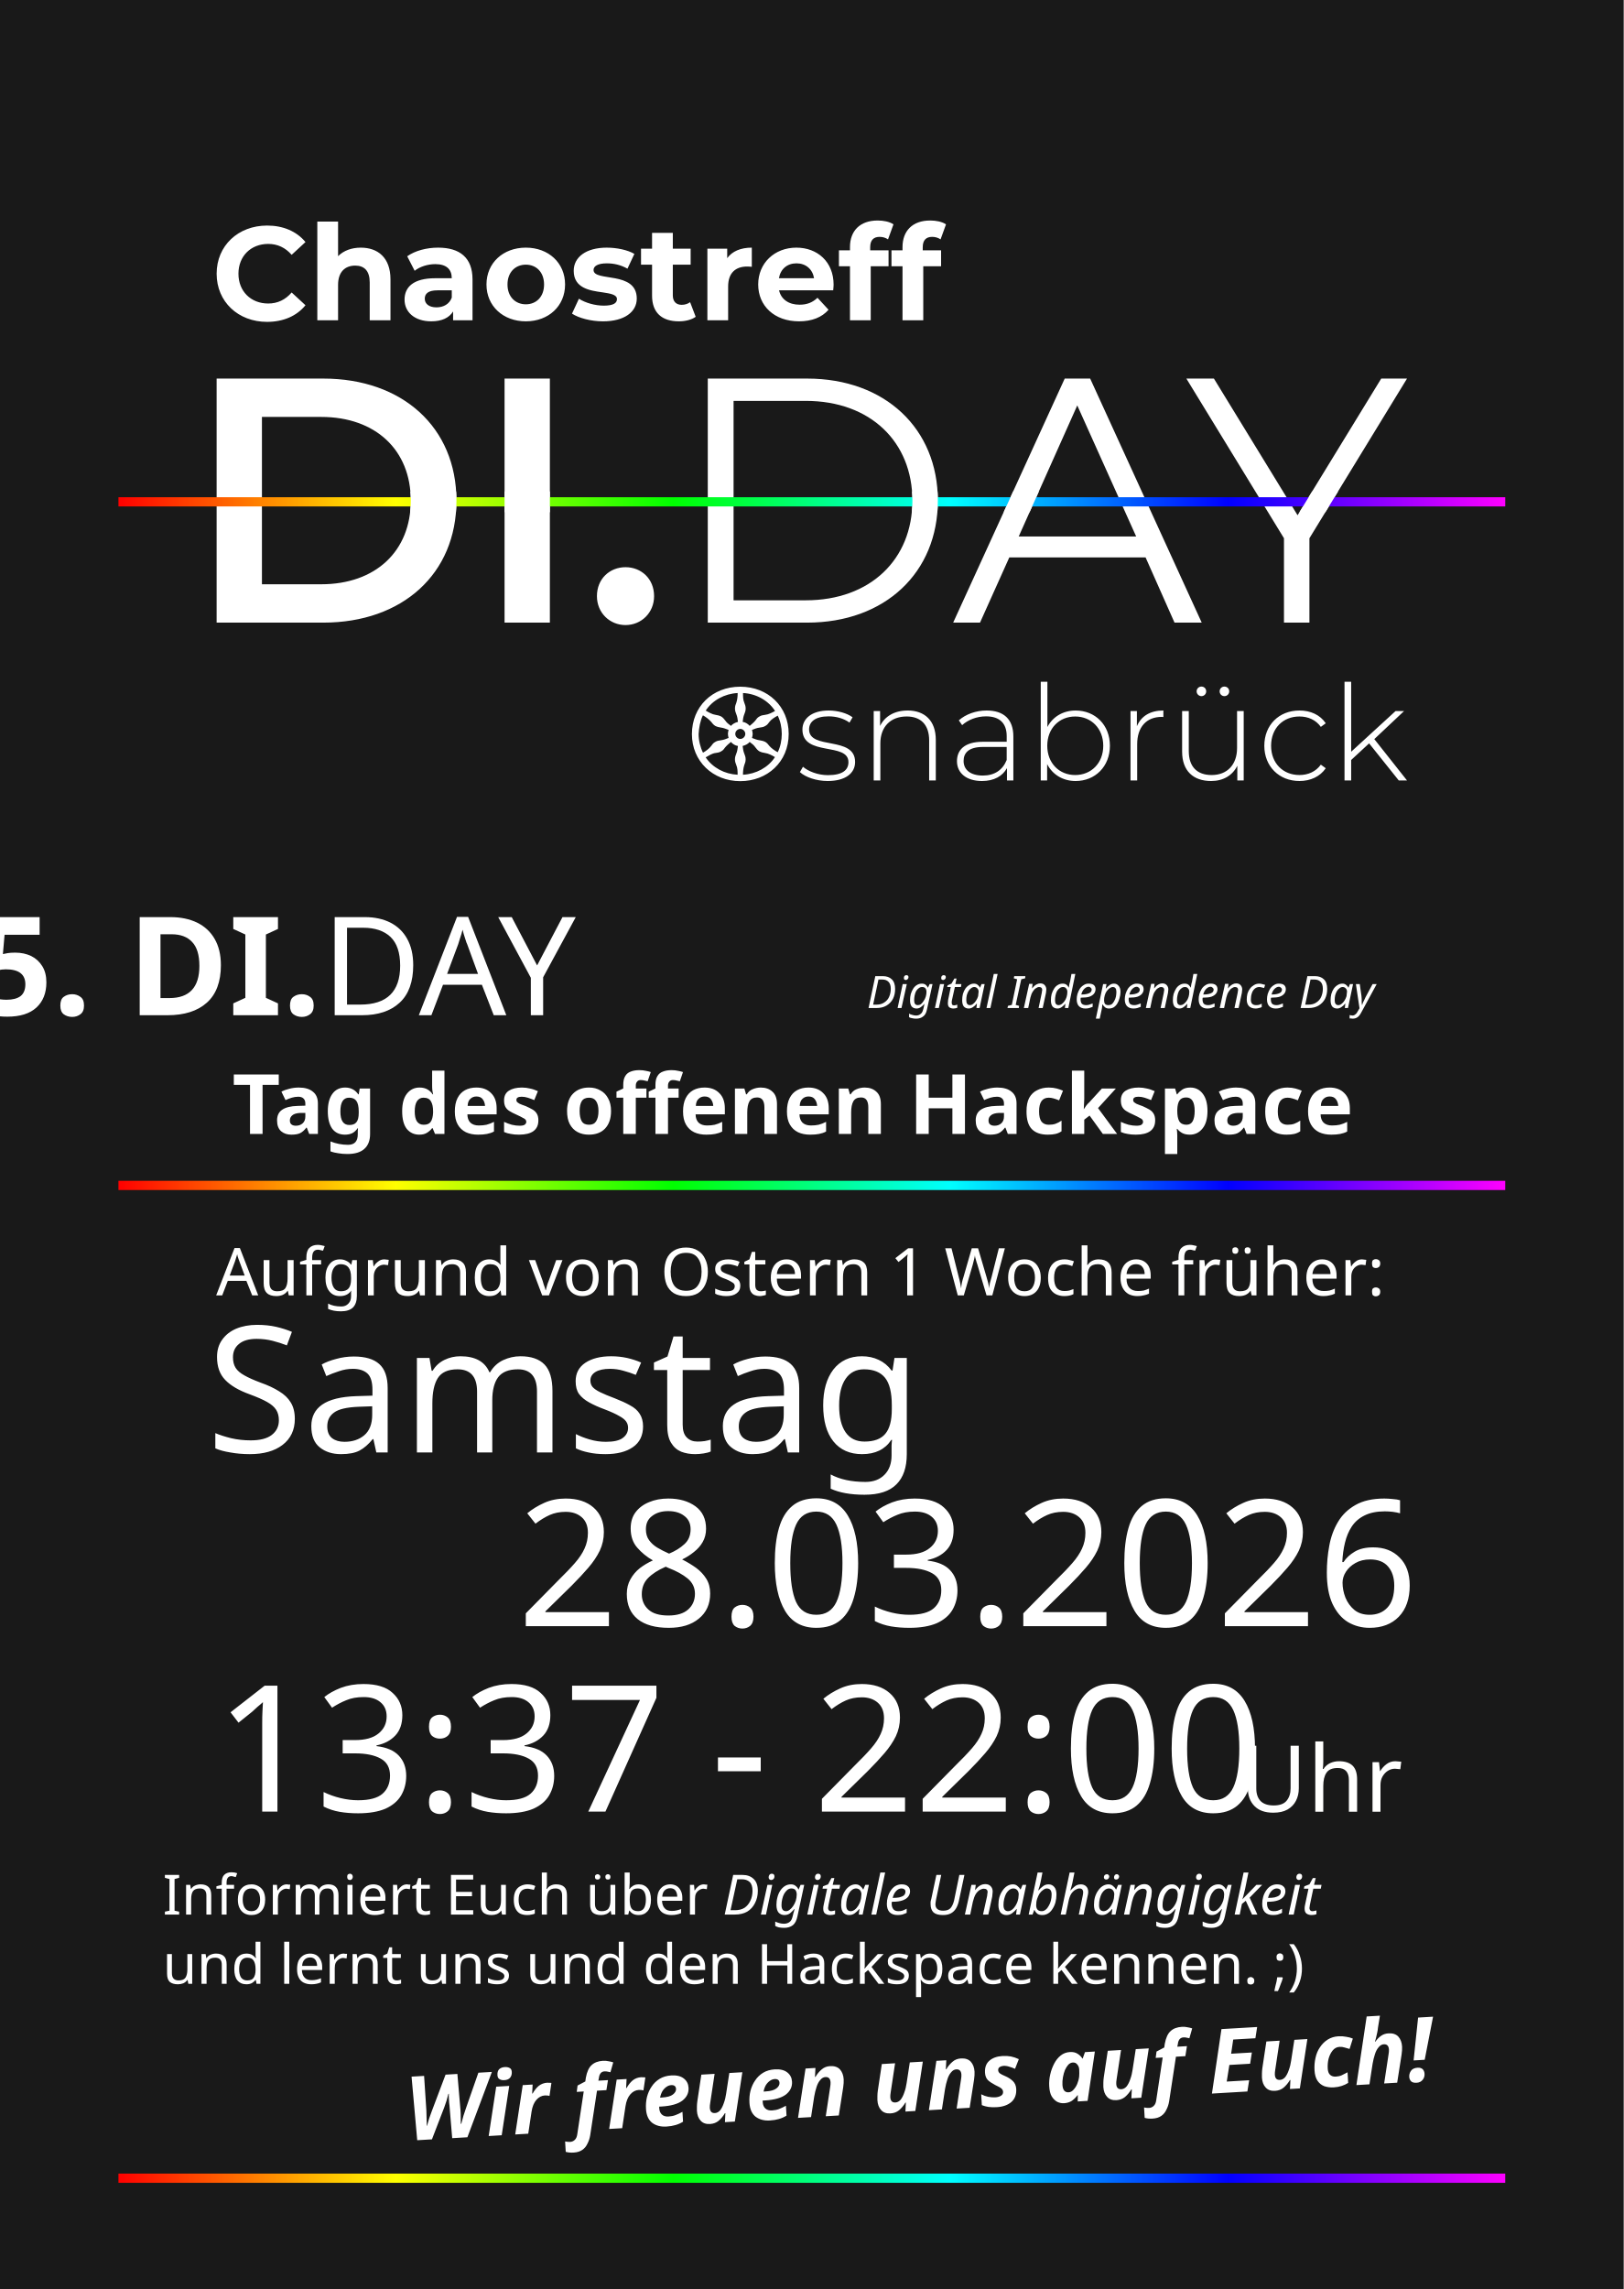
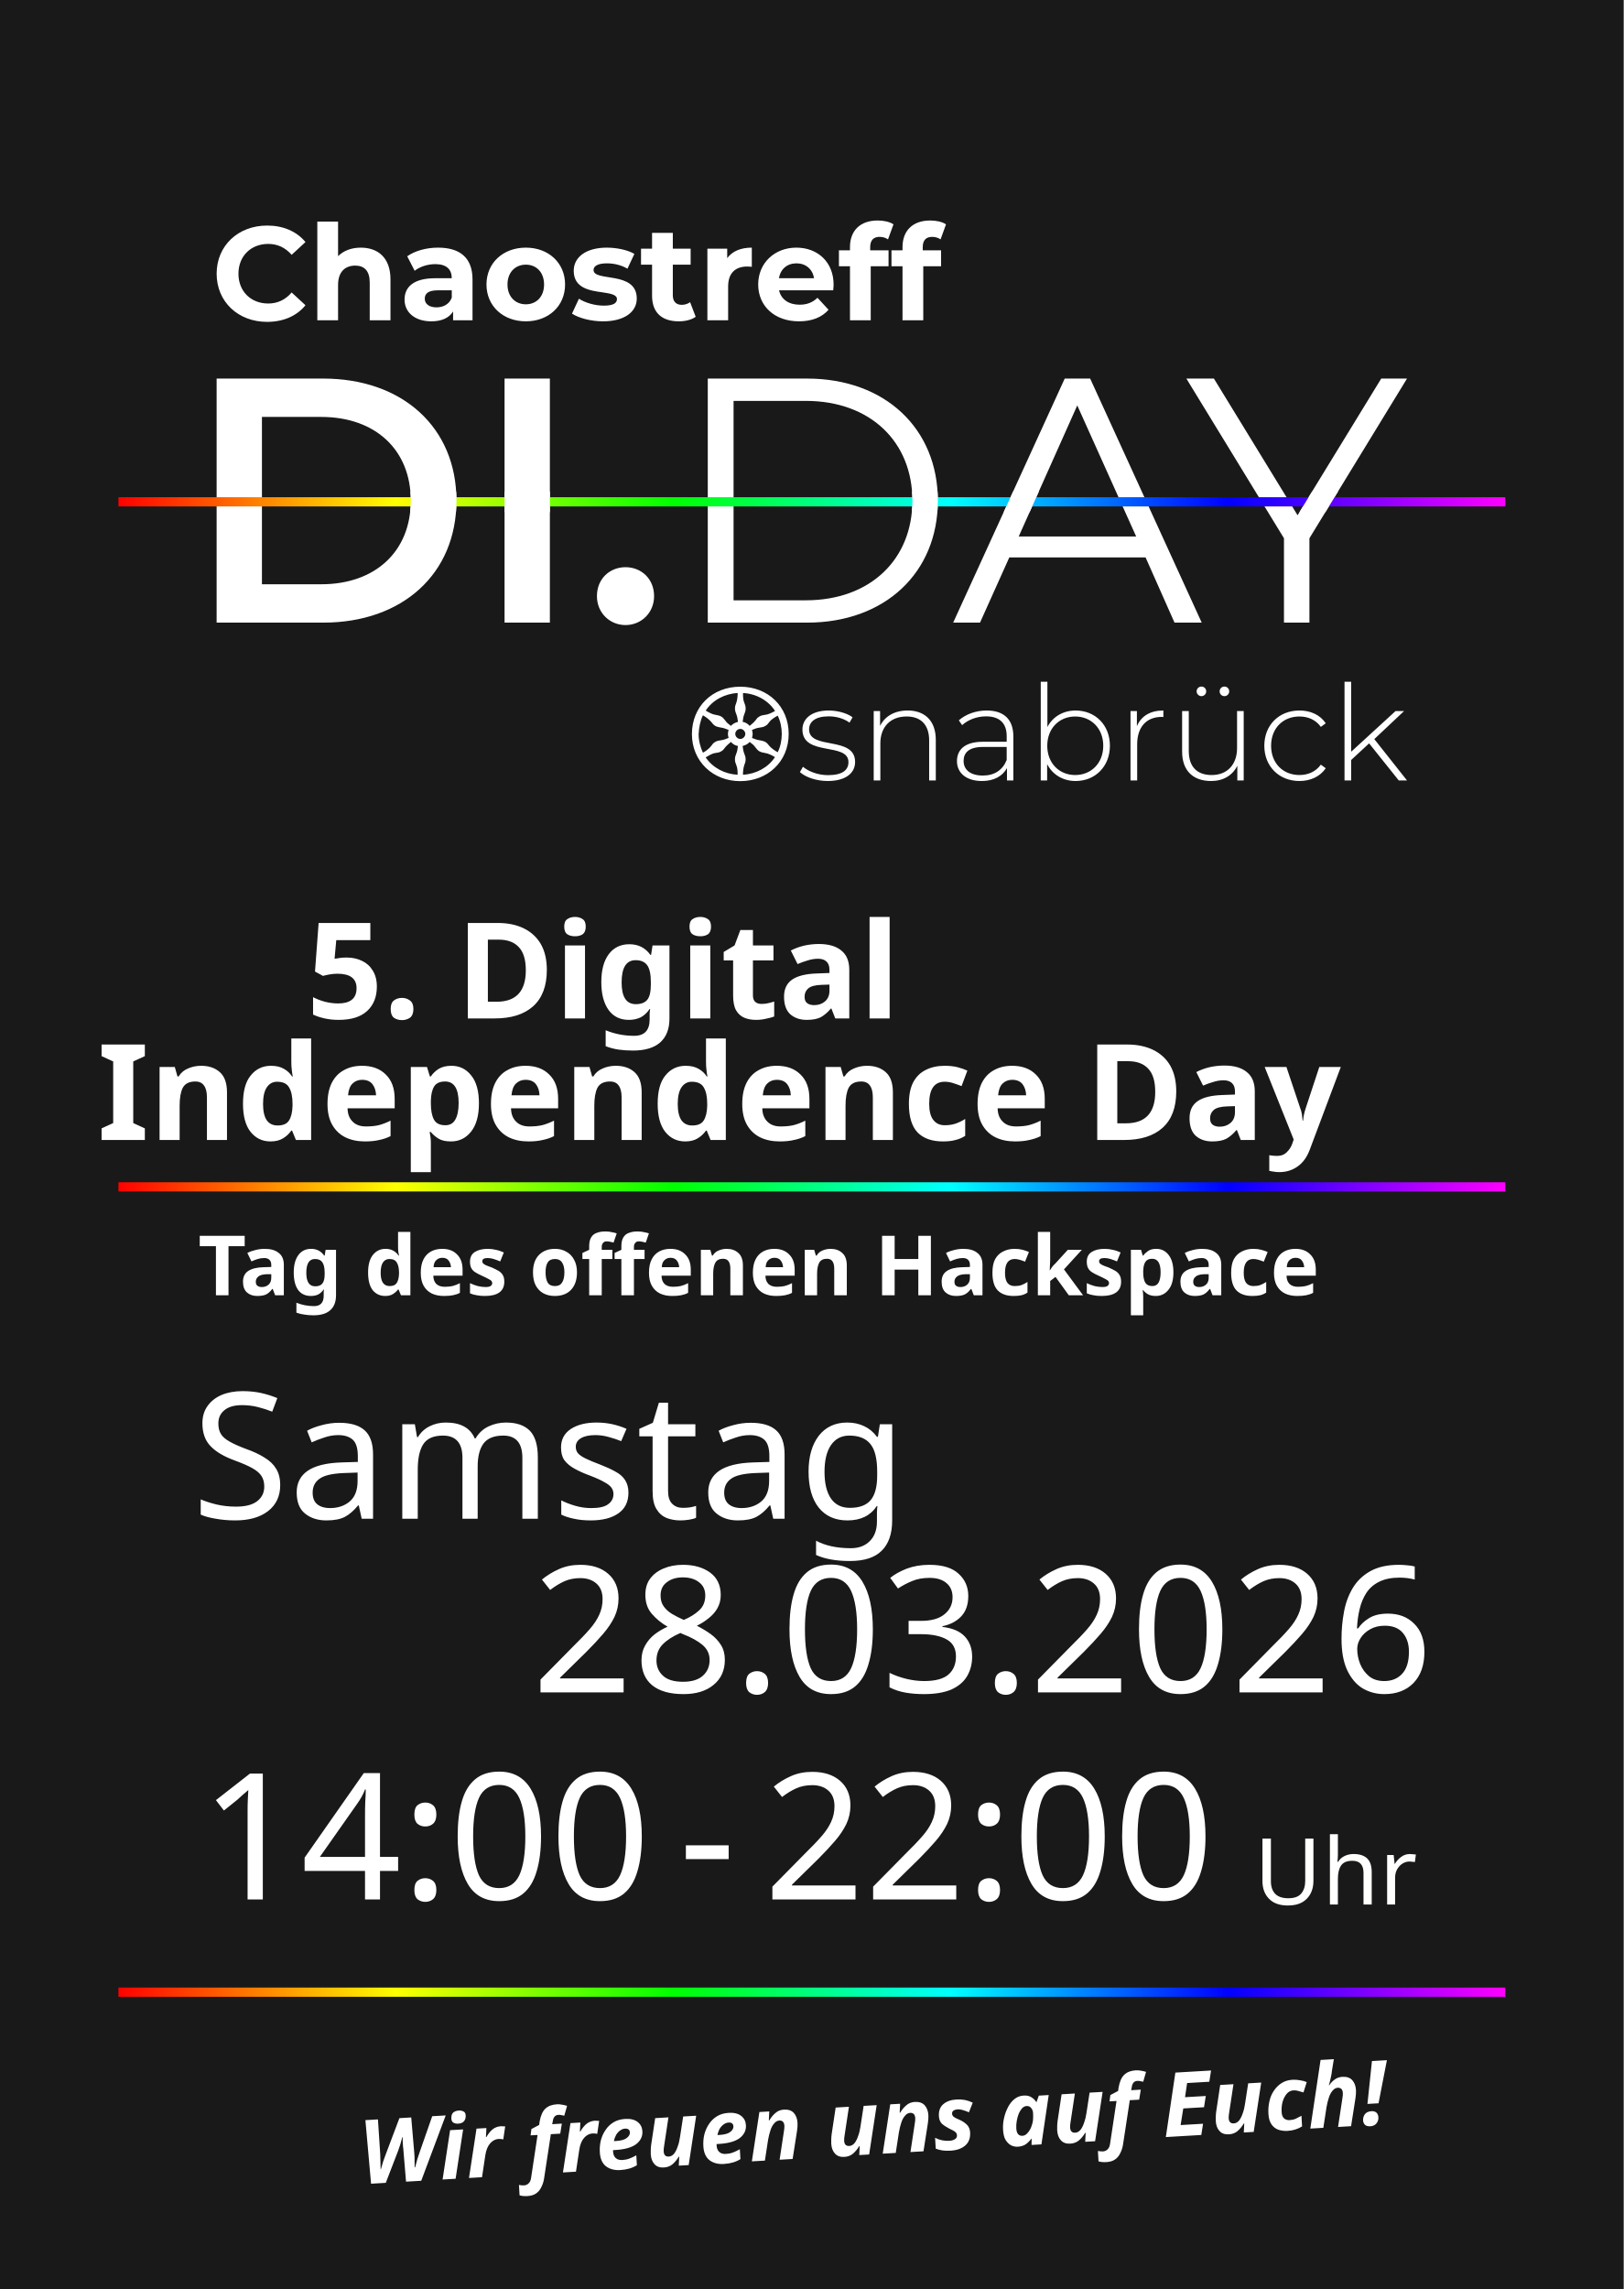
<svg xmlns="http://www.w3.org/2000/svg" xmlns:xlink="http://www.w3.org/1999/xlink" width="105mm" height="148mm" viewBox="0 0 105 148" version="1.1" id="svg240">
  <defs id="defs237">
    <rect x="324.186" y="276.804" width="12.242" height="16.177" id="rect1965" />
    <linearGradient id="linearGradient1146">
      <stop style="stop-color:#ff0000;stop-opacity:1;" offset="0" id="stop1142" />
      <stop style="stop-color:#ffff00;stop-opacity:1;" offset="0.2" id="stop1144" />
      <stop style="stop-color:#00ff00;stop-opacity:1;" offset="0.4" id="stop4054" />
      <stop style="stop-color:#00ffff;stop-opacity:1;" offset="0.6" id="stop4056" />
      <stop style="stop-color:#0000ff;stop-opacity:1;" offset="0.8" id="stop4058" />
      <stop style="stop-color:#ff00ff;stop-opacity:1;" offset="1" id="stop4060" />
    </linearGradient>
-     <linearGradient xlink:href="#linearGradient1146" id="linearGradient2058" gradientUnits="userSpaceOnUse" gradientTransform="matrix(1.281155,0,0,1.281155,-36.05958,7.672136)" x1="48.798" y1="138.62" x2="118.797" y2="138.62" />
-     <linearGradient xlink:href="#linearGradient1146" id="linearGradient2156" gradientUnits="userSpaceOnUse" gradientTransform="matrix(1.281155,0,0,1.281155,-36.05957,71.86272)" x1="48.798" y1="138.62" x2="118.797" y2="138.62" />
+     <linearGradient xlink:href="#linearGradient1146" id="linearGradient2058" gradientUnits="userSpaceOnUse" gradientTransform="matrix(1.281155,0,0,1.281155,-36.05957,7.765481)" x1="48.798" y1="138.62" x2="118.797" y2="138.62" />
+     <linearGradient xlink:href="#linearGradient1146" id="linearGradient2156" gradientUnits="userSpaceOnUse" gradientTransform="matrix(1.281155,0,0,1.281155,-36.05957,59.83501)" x1="48.798" y1="138.62" x2="118.797" y2="138.62" />
    <linearGradient xlink:href="#linearGradient1146" id="linearGradient1148" x1="48.798" y1="138.62" x2="118.797" y2="138.62" gradientUnits="userSpaceOnUse" gradientTransform="matrix(1.974243,0,0,1.974243,-65.73686,-115.0498)" />
  </defs>
  <g id="g1174" transform="matrix(0.6489373,0,0,0.6489373,-12.1984,-70.48785)">
    <rect style="fill:#191919;fill-opacity:1;stroke-width:0.654" id="rect351" width="161.803" height="228.065" x="18.798" y="108.62" />
    <path id="path1143" style="font-weight:300;font-size:13.254px;font-family:Montserrat;-inkscape-font-specification:'Montserrat Light';text-align:end;text-anchor:end;display:inline;fill:#ffffff;stroke-width:0.465" d="m 106.256,130.591 c -1.776,0 -2.757,1.047 -2.757,2.65 v 0.318 h -1.1 v 1.59 h 1.1 v 5.381 h 2.068 v -5.381 h 1.776 v -1.59 h -1.829 v -0.305 c 0,-0.702 0.331,-1.034 0.941,-1.034 0.318,0 0.609,0.093 0.835,0.252 l 0.544,-1.498 c -0.384,-0.265 -0.994,-0.384 -1.577,-0.384 z m 5.235,0 c -1.776,0 -2.756,1.047 -2.756,2.65 v 0.318 h -1.1 v 1.59 h 1.1 v 5.381 h 2.068 v -5.381 h 1.776 v -1.59 h -1.829 v -0.305 c 0,-0.702 0.331,-1.034 0.941,-1.034 0.318,0 0.61,0.093 0.835,0.252 l 0.543,-1.498 c -0.384,-0.265 -0.994,-0.384 -1.577,-0.384 z m -61.072,0.106 v 9.834 h 2.068 v -3.525 c 0,-1.312 0.715,-1.922 1.709,-1.922 0.914,0 1.445,0.53 1.445,1.683 v 3.764 h 2.068 v -4.082 c 0,-2.174 -1.273,-3.154 -2.956,-3.154 -0.914,0 -1.709,0.291 -2.266,0.848 v -3.446 z m -4.997,0.397 c -2.889,0 -5.036,2.001 -5.036,4.798 0,2.796 2.147,4.798 5.023,4.798 1.617,0 2.956,-0.583 3.83,-1.657 l -1.378,-1.272 c -0.623,0.729 -1.405,1.1 -2.333,1.1 -1.736,0 -2.969,-1.219 -2.969,-2.969 0,-1.749 1.233,-2.969 2.969,-2.969 0.928,0 1.71,0.372 2.333,1.087 l 1.378,-1.273 c -0.875,-1.06 -2.213,-1.643 -3.817,-1.643 z m 38.355,0.729 v 1.577 h -1.1 v 1.59 h 1.1 v 3.088 c 0,1.696 0.981,2.558 2.664,2.558 0.636,0 1.26,-0.146 1.684,-0.451 l -0.557,-1.458 c -0.225,0.172 -0.53,0.265 -0.835,0.265 -0.557,0 -0.888,-0.331 -0.888,-0.941 v -3.062 h 1.776 v -1.59 h -1.776 v -1.577 z m -21.325,1.471 c -1.14,0 -2.293,0.305 -3.075,0.861 l 0.742,1.444 c 0.517,-0.411 1.299,-0.662 2.055,-0.662 1.113,0 1.643,0.517 1.643,1.405 h -1.643 c -2.174,0 -3.062,0.875 -3.062,2.134 0,1.233 0.994,2.16 2.664,2.16 1.047,0 1.776,-0.345 2.174,-0.981 v 0.875 h 1.935 v -4.069 c 0,-2.16 -1.259,-3.167 -3.433,-3.167 z m 8.747,0 c -2.266,0 -3.923,1.524 -3.923,3.671 0,2.147 1.656,3.671 3.923,3.671 2.266,0 3.91,-1.524 3.91,-3.671 0,-2.147 -1.643,-3.671 -3.91,-3.671 z m 8.071,0 c -2.081,0 -3.3,0.954 -3.3,2.306 0,1.736 1.604,1.975 2.863,2.147 0.795,0.119 1.445,0.225 1.445,0.676 0,0.398 -0.358,0.65 -1.312,0.65 -0.875,0 -1.842,-0.279 -2.478,-0.689 l -0.689,1.485 c 0.663,0.437 1.882,0.768 3.088,0.768 2.134,0 3.366,-0.941 3.366,-2.267 0,-2.81 -4.307,-1.63 -4.307,-2.849 0,-0.371 0.397,-0.662 1.325,-0.662 0.649,0 1.352,0.133 2.055,0.53 l 0.689,-1.471 c -0.676,-0.398 -1.763,-0.623 -2.744,-0.623 z m 14.447,0 c -1.1,0 -1.948,0.358 -2.452,1.047 v -0.941 h -1.975 v 7.13 h 2.068 v -3.366 c 0,-1.365 0.755,-1.988 1.895,-1.988 0.159,0 0.292,0.014 0.464,0.027 z m 4.44,0 c -2.174,0 -3.804,1.537 -3.804,3.671 0,2.121 1.603,3.671 4.068,3.671 1.286,0 2.28,-0.397 2.942,-1.153 l -1.1,-1.193 c -0.49,0.464 -1.034,0.689 -1.789,0.689 -1.087,0 -1.842,-0.543 -2.041,-1.431 h 5.395 c 0.013,-0.172 0.04,-0.398 0.04,-0.557 0,-2.293 -1.617,-3.697 -3.711,-3.697 z m 0.013,1.564 c 0.928,0 1.604,0.583 1.75,1.484 h -3.499 c 0.146,-0.901 0.808,-1.484 1.749,-1.484 z m -26.971,0.132 c 1.034,0 1.816,0.742 1.816,1.975 0,1.233 -0.782,1.975 -1.816,1.975 -1.034,0 -1.829,-0.742 -1.829,-1.975 0,-1.233 0.795,-1.975 1.829,-1.975 z m -8.8,2.558 h 1.418 v 0.729 c -0.239,0.649 -0.835,0.967 -1.524,0.967 -0.729,0 -1.166,-0.345 -1.166,-0.861 0,-0.477 0.305,-0.835 1.272,-0.835 z m -22.014,8.792 v 24.316 h 10.629 c 7.885,0 13.269,-4.863 13.269,-12.158 0,-7.295 -5.384,-12.158 -13.269,-12.158 z m 28.693,0 v 24.316 h 4.515 v -24.316 z m 20.251,0 v 24.316 h 9.9 c 7.781,0 13.027,-5.002 13.027,-12.158 0,-7.156 -5.246,-12.158 -13.027,-12.158 z m 35.57,0 -11.116,24.316 h 2.675 l 2.918,-6.496 h 13.582 l 2.883,6.496 h 2.71 l -11.116,-24.316 z m 12.123,0 9.726,15.909 v 8.407 h 2.536 v -8.407 l 9.726,-15.909 h -2.57 l -8.337,13.617 -8.337,-13.617 z m -45.123,2.223 h 7.191 c 6.461,0 10.629,4.099 10.629,9.935 0,5.836 -4.168,9.934 -10.629,9.934 h -7.191 z m 34.251,0.451 5.87,13.061 h -11.706 z m -81.25,1.147 h 5.906 c 5.419,0 8.927,3.3 8.927,8.337 0,5.037 -3.508,8.336 -8.927,8.336 h -5.906 z m 36.231,14.972 c -1.563,0 -2.848,1.146 -2.848,2.883 0,1.667 1.285,2.883 2.848,2.883 1.563,0 2.848,-1.216 2.848,-2.883 0,-1.737 -1.285,-2.883 -2.848,-2.883 z m 41.38,11.417 v 9.834 h 0.636 v -1.63 c 0.543,1.06 1.59,1.683 2.836,1.683 1.948,0 3.419,-1.445 3.419,-3.512 0,-2.081 -1.471,-3.512 -3.419,-3.512 -1.219,0 -2.266,0.596 -2.81,1.643 v -4.506 z m 30.271,0 v 9.834 h 0.662 v -2.041 l 1.789,-1.657 2.956,3.697 h 0.822 l -3.261,-4.122 2.969,-2.797 h -0.848 l -4.427,4.056 v -6.971 z m -14.261,0.477 c -0.252,0 -0.477,0.199 -0.477,0.477 0,0.265 0.225,0.477 0.477,0.477 0.265,0 0.477,-0.212 0.477,-0.477 0,-0.278 -0.212,-0.477 -0.477,-0.477 z m 2.293,0 c -0.265,0 -0.477,0.199 -0.477,0.477 0,0.265 0.212,0.477 0.477,0.477 0.265,0 0.477,-0.212 0.477,-0.477 0,-0.278 -0.212,-0.477 -0.477,-0.477 z m -48.243,0.013 c -2.808,2.1e-4 -4.82,2.006 -4.823,4.72 2.1e-4,2.71 2.088,4.694 4.823,4.69 2.667,8e-5 4.821,-1.9 4.821,-4.712 -0.004,-2.722 -2.06,-4.694 -4.821,-4.698 z m -0.263,0.63 c 0,0.333 -0.037,0.674 -0.137,0.974 -0.067,0.167 -0.133,0.334 -0.133,0.567 0,0.233 0.067,0.4 0.133,0.567 0.1,0.233 0.134,0.5 0.167,0.766 -0.267,0.067 -0.534,0.2 -0.7,0.4 -0.233,-0.167 -0.434,-0.333 -0.567,-0.533 -0.1,-0.133 -0.233,-0.3 -0.4,-0.4 -0.2,-0.1 -0.366,-0.134 -0.566,-0.167 -0.3,-0.033 -0.713,-0.258 -0.98,-0.424 0.667,-1.033 1.883,-1.683 3.183,-1.75 z m 0.533,0 c 1.333,0.067 2.525,0.753 3.192,1.786 -0.3,0.167 -0.661,0.355 -0.995,0.388 -0.167,0.033 -0.367,0.034 -0.567,0.167 -0.2,0.1 -0.3,0.267 -0.4,0.4 -0.167,0.2 -0.366,0.367 -0.566,0.533 -0.167,-0.2 -0.434,-0.367 -0.7,-0.4 0.033,-0.267 0.066,-0.533 0.166,-0.766 0.067,-0.167 0.133,-0.334 0.133,-0.567 0,-0.233 -0.067,-0.4 -0.133,-0.567 -0.133,-0.3 -0.13,-0.641 -0.13,-0.974 z m 8.544,1.742 c -1.749,0 -2.624,0.848 -2.624,1.895 0,2.717 4.586,1.233 4.586,3.247 0,0.782 -0.583,1.299 -2.041,1.299 -1.021,0 -1.961,-0.384 -2.491,-0.835 l -0.305,0.53 c 0.543,0.504 1.63,0.888 2.77,0.888 1.763,0 2.73,-0.769 2.73,-1.895 0,-2.637 -4.586,-1.166 -4.586,-3.247 0,-0.742 0.597,-1.299 1.949,-1.299 0.742,0 1.497,0.199 2.08,0.623 l 0.305,-0.53 c -0.543,-0.411 -1.498,-0.676 -2.372,-0.676 z m 7.859,0 c -1.312,0 -2.28,0.583 -2.744,1.537 v -1.485 h -0.636 v 6.918 h 0.662 v -3.685 c 0,-1.643 0.994,-2.69 2.624,-2.69 1.405,0 2.24,0.821 2.24,2.385 v 3.989 h 0.662 v -4.042 c 0,-1.935 -1.126,-2.929 -2.81,-2.929 z m 7.872,0 c -1.074,0 -2.081,0.371 -2.77,0.981 l 0.331,0.477 c 0.57,-0.517 1.432,-0.875 2.386,-0.875 1.352,0 2.054,0.689 2.054,1.975 v 0.557 h -2.372 c -1.922,0 -2.584,0.888 -2.584,1.935 0,1.18 0.941,1.975 2.492,1.975 1.206,0 2.054,-0.49 2.491,-1.286 v 1.232 h 0.636 v -4.387 c 0,-1.71 -0.954,-2.584 -2.664,-2.584 z m 17.614,0 c -1.312,0 -2.213,0.556 -2.638,1.564 v -1.511 h -0.636 v 6.918 h 0.663 v -3.605 c 0,-1.71 0.914,-2.73 2.452,-2.73 0.053,0 0.106,0.013 0.159,0.013 z m 13.558,0 c -2.028,0 -3.499,1.444 -3.499,3.512 0,2.054 1.471,3.512 3.499,3.512 1.1,0 2.054,-0.437 2.624,-1.272 l -0.49,-0.358 c -0.504,0.702 -1.272,1.034 -2.134,1.034 -1.63,0 -2.823,-1.167 -2.823,-2.916 0,-1.749 1.193,-2.916 2.823,-2.916 0.861,0 1.63,0.331 2.134,1.034 l 0.49,-0.358 c -0.57,-0.848 -1.524,-1.272 -2.624,-1.272 z m -11.69,0.053 v 4.043 c 0,1.935 1.127,2.929 2.89,2.929 1.219,0 2.147,-0.57 2.611,-1.524 v 1.471 h 0.636 v -6.918 h -0.662 v 3.685 c 0,1.643 -0.968,2.691 -2.532,2.691 -1.445,0 -2.279,-0.822 -2.279,-2.386 v -3.989 z m -47.753,0.425 c 0.3,0.167 0.625,0.421 0.825,0.654 0.1,0.133 0.233,0.3 0.4,0.4 0.2,0.1 0.367,0.134 0.567,0.167 0.267,0.033 0.5,0.133 0.766,0.233 -0.033,0.133 -0.067,0.267 -0.067,0.4 0,0.133 0.033,0.267 0.067,0.4 -0.233,0.1 -0.5,0.2 -0.766,0.233 -0.167,0.033 -0.367,0.034 -0.567,0.167 -0.2,0.1 -0.3,0.267 -0.4,0.4 -0.2,0.267 -0.517,0.502 -0.818,0.669 -0.267,-0.533 -0.436,-1.217 -0.436,-1.851 0.033,-0.633 0.162,-1.339 0.429,-1.873 z m 7.453,0.033 c 0.267,0.533 0.405,1.188 0.405,1.822 0,0.633 -0.138,1.292 -0.405,1.826 -0.3,-0.167 -0.628,-0.392 -0.828,-0.625 -0.1,-0.133 -0.233,-0.3 -0.4,-0.4 -0.2,-0.1 -0.367,-0.134 -0.567,-0.167 -0.267,-0.033 -0.5,-0.133 -0.767,-0.233 0.033,-0.133 0.067,-0.267 0.067,-0.4 0,-0.133 -0.033,-0.267 -0.067,-0.4 0.233,-0.1 0.5,-0.2 0.767,-0.233 0.167,-0.033 0.367,-0.034 0.567,-0.167 0.2,-0.1 0.3,-0.267 0.4,-0.4 0.2,-0.267 0.528,-0.455 0.828,-0.622 z m 29.644,0.086 c 1.59,0 2.797,1.179 2.797,2.916 0,1.736 -1.206,2.916 -2.797,2.916 -1.59,0 -2.783,-1.18 -2.783,-2.916 0,-1.736 1.193,-2.916 2.783,-2.916 z m -33.373,1.236 c 0.267,0 0.5,0.234 0.5,0.5 0,0.267 -0.234,0.5 -0.5,0.5 -0.267,0 -0.5,-0.233 -0.5,-0.5 0,-0.267 0.233,-0.5 0.5,-0.5 z m -0.933,1.3 c 0.167,0.2 0.434,0.367 0.7,0.4 -0.033,0.267 -0.067,0.534 -0.167,0.767 -0.067,0.167 -0.133,0.333 -0.133,0.566 0,0.233 0.067,0.4 0.133,0.567 0.133,0.3 0.133,0.633 0.133,0.967 -1.3,-0.067 -2.484,-0.698 -3.184,-1.732 0.3,-0.167 0.651,-0.402 0.984,-0.435 0.167,-0.033 0.366,-0.034 0.566,-0.167 0.2,-0.1 0.3,-0.267 0.4,-0.4 0.167,-0.2 0.367,-0.367 0.567,-0.533 z m 1.867,0 c 0.233,0.167 0.433,0.333 0.566,0.533 0.1,0.133 0.233,0.3 0.4,0.4 0.2,0.1 0.367,0.134 0.567,0.167 0.3,0.033 0.72,0.243 0.987,0.41 -0.667,1.033 -1.887,1.69 -3.187,1.757 0,-0.333 0.033,-0.667 0.133,-0.967 0.067,-0.167 0.133,-0.334 0.133,-0.567 0,-0.233 -0.067,-0.4 -0.133,-0.566 -0.1,-0.233 -0.133,-0.5 -0.166,-0.767 0.267,-0.067 0.534,-0.2 0.7,-0.4 z m 23.254,0.499 h 2.359 v 1.299 c -0.398,0.994 -1.206,1.55 -2.372,1.55 -1.219,0 -1.922,-0.557 -1.922,-1.458 0,-0.795 0.504,-1.392 1.935,-1.392 z" />
    <path style="color:#000000;display:inline;fill:url(#linearGradient1148);-inkscape-stroke:none" d="m 30.6,158.161 v 0.918 H 168.798 v -0.918 z" id="path393" />
    <path id="path359" style="font-weight:600;font-size:34.737px;font-family:Montserrat;-inkscape-font-specification:'Montserrat Semi-Bold';display:inline;fill:#ffffff;stroke-width:1.219" d="m 59.694,157.584 c 0.026,0.298 0.04,0.603 0.04,0.915 0,0.398 -0.024,0.783 -0.067,1.159 h 4.568 c 0.031,-0.379 0.05,-0.765 0.05,-1.159 0,-0.31 -0.013,-0.614 -0.033,-0.915 z m 9.385,0 v 2.073 h 4.515 v -2.073 z m 40.604,0 c 0.023,0.3 0.038,0.604 0.038,0.915 0,0.395 -0.021,0.781 -0.058,1.159 h 2.544 c 0.031,-0.38 0.05,-0.765 0.05,-1.159 0,-0.31 -0.014,-0.613 -0.033,-0.915 z m 10.078,0 -0.948,2.073 h 2.583 l 0.927,-2.073 z m 29.797,0 -1.269,2.073 h 2.582 l 1.268,-2.073 z" />
  </g>
  <g id="layer1" transform="translate(-18.7975,-108.6204)">
-     <path style="color:#000000;fill:url(#linearGradient2058);stroke-width:0.649;-inkscape-stroke:none" d="m 26.457,184.968 v 0.596 H 116.138 v -0.596 z" id="path393-0" />
-     <path style="color:#000000;fill:url(#linearGradient2156);stroke-width:0.649;-inkscape-stroke:none" d="m 26.457,249.159 v 0.596 H 116.138 v -0.596 z" id="path393-0-6" />
-     <text xml:space="preserve" style="font-style:normal;font-variant:normal;font-weight:bold;font-stretch:normal;font-size:8.872px;font-family:Montserrat;-inkscape-font-specification:'Montserrat Bold';text-align:center;writing-mode:lr-tb;text-anchor:middle;fill:#ffffff;stroke-width:0.975" x="50.421" y="174.262" id="text1792">
-       <tspan style="font-style:normal;font-variant:normal;font-weight:bold;font-stretch:normal;font-size:8.872px;font-family:Montserrat;-inkscape-font-specification:'Montserrat Bold';text-align:center;writing-mode:lr-tb;text-anchor:middle;stroke-width:0.975" x="50.421" y="174.262" id="tspan1969">5. DI.<tspan style="font-style:normal;font-variant:normal;font-weight:500;font-stretch:normal;font-family:Montserrat;-inkscape-font-specification:'Montserrat Medium';stroke-width:0.975" id="tspan2440">DAY</tspan>
-       </tspan>
+     <path style="color:#000000;fill:url(#linearGradient2058);stroke-width:0.649;-inkscape-stroke:none" d="m 26.457,185.062 v 0.596 H 116.138 v -0.596 z" id="path393-0" />
+     <path style="color:#000000;fill:url(#linearGradient2156);stroke-width:0.649;-inkscape-stroke:none" d="m 26.457,237.131 v 0.596 H 116.138 v -0.596 z" id="path393-0-6" />
+     <text xml:space="preserve" style="font-style:normal;font-variant:normal;font-weight:bold;font-stretch:normal;font-size:8.637px;font-family:Montserrat;-inkscape-font-specification:'Montserrat Bold';text-align:center;writing-mode:lr-tb;text-anchor:middle;fill:#ffffff;stroke-width:0.949" x="63.42" y="174.465" id="text1792">
+       <tspan style="font-style:normal;font-variant:normal;font-weight:bold;font-stretch:normal;font-size:8.637px;font-family:Montserrat;-inkscape-font-specification:'Montserrat Bold';text-align:center;writing-mode:lr-tb;text-anchor:middle;stroke-width:0.949" x="63.42" y="174.465" id="tspan431">5. Digital</tspan>
    </text>
-     <text xml:space="preserve" style="font-style:normal;font-variant:normal;font-weight:800;font-stretch:normal;font-size:5.384px;font-family:Montserrat;-inkscape-font-specification:'Montserrat Ultra-Bold';text-align:center;writing-mode:lr-tb;text-anchor:middle;fill:#ffffff;stroke-width:0.591" x="73.563" y="181.937" id="text1792-1">
-       <tspan style="font-style:normal;font-variant:normal;font-weight:800;font-stretch:normal;font-size:5.384px;font-family:Montserrat;-inkscape-font-specification:'Montserrat Ultra-Bold';text-align:center;writing-mode:lr-tb;text-anchor:middle;stroke-width:0.591" x="73.563" y="181.937" id="tspan1969-7">Tag des offenen Hackspace</tspan>
+     <text xml:space="preserve" style="font-style:normal;font-variant:normal;font-weight:bold;font-stretch:normal;font-size:8.637px;font-family:Montserrat;-inkscape-font-specification:'Montserrat Bold';text-align:center;writing-mode:lr-tb;text-anchor:middle;fill:#ffffff;stroke-width:0.949" x="70.905" y="182.327" id="text1792-3">
+       <tspan style="font-style:normal;font-variant:normal;font-weight:bold;font-stretch:normal;font-size:8.637px;font-family:Montserrat;-inkscape-font-specification:'Montserrat Bold';text-align:center;writing-mode:lr-tb;text-anchor:middle;stroke-width:0.949" x="70.905" y="182.327" id="tspan431-7">Independence Day</tspan>
+     </text>
+     <text xml:space="preserve" style="font-style:normal;font-variant:normal;font-weight:800;font-stretch:normal;font-size:5.384px;font-family:Montserrat;-inkscape-font-specification:'Montserrat Ultra-Bold';text-align:center;writing-mode:lr-tb;text-anchor:middle;fill:#ffffff;stroke-width:0.591" x="71.359" y="192.367" id="text1792-1">
+       <tspan style="font-style:normal;font-variant:normal;font-weight:800;font-stretch:normal;font-size:5.384px;font-family:Montserrat;-inkscape-font-specification:'Montserrat Ultra-Bold';text-align:center;writing-mode:lr-tb;text-anchor:middle;stroke-width:0.591" x="71.359" y="192.367" id="tspan1969-7">Tag des offenen Hackspace</tspan>
    </text>
    <text xml:space="preserve" transform="matrix(0.2645833,0,0,0.2645833,18.7975,108.6204)" id="text1963" style="font-style:normal;font-variant:normal;font-weight:200;font-stretch:normal;font-size:16px;font-family:Montserrat;-inkscape-font-specification:'Montserrat Ultra-Light';white-space:pre;shape-inside:url(#rect1965);display:inline;fill:#ffffff;stroke-width:1.757" />
-     <text xml:space="preserve" style="font-style:normal;font-variant:normal;font-weight:100;font-stretch:normal;font-size:11.393px;font-family:Montserrat;-inkscape-font-specification:'Montserrat Thin';text-align:start;writing-mode:lr-tb;text-anchor:start;fill:#ffffff;stroke-width:1.251" x="52.255" y="213.761" id="text1983">
-       <tspan style="font-style:normal;font-variant:normal;font-weight:100;font-stretch:normal;font-family:Montserrat;-inkscape-font-specification:'Montserrat Thin';text-align:start;text-anchor:start;stroke-width:1.251" x="52.255" y="213.761" id="tspan1985">28.03.2026</tspan>
+     <text xml:space="preserve" style="font-style:normal;font-variant:normal;font-weight:100;font-stretch:normal;font-size:11.393px;font-family:Montserrat;-inkscape-font-specification:'Montserrat Thin';text-align:start;writing-mode:lr-tb;text-anchor:start;fill:#ffffff;stroke-width:1.251" x="53.203" y="218.044" id="text1983">
+       <tspan style="font-style:normal;font-variant:normal;font-weight:100;font-stretch:normal;font-family:Montserrat;-inkscape-font-specification:'Montserrat Thin';text-align:start;text-anchor:start;stroke-width:1.251" x="53.203" y="218.044" id="tspan1985">28.03.2026</tspan>
    </text>
-     <text xml:space="preserve" style="font-style:normal;font-variant:normal;font-weight:100;font-stretch:normal;font-size:11.393px;font-family:Montserrat;-inkscape-font-specification:'Montserrat Thin';text-align:start;writing-mode:lr-tb;text-anchor:start;fill:#ffffff;stroke-width:1.251" x="32.146" y="202.531" id="text1983-2">
-       <tspan style="font-style:normal;font-variant:normal;font-weight:100;font-stretch:normal;font-family:Montserrat;-inkscape-font-specification:'Montserrat Thin';text-align:start;text-anchor:start;stroke-width:1.251" x="32.146" y="202.531" id="tspan1985-9">Samstag</tspan>
+     <text xml:space="preserve" style="font-style:normal;font-variant:normal;font-weight:100;font-stretch:normal;font-size:11.393px;font-family:Montserrat;-inkscape-font-specification:'Montserrat Thin';text-align:start;writing-mode:lr-tb;text-anchor:start;fill:#ffffff;stroke-width:1.251" x="31.199" y="206.814" id="text1983-2">
+       <tspan style="font-style:normal;font-variant:normal;font-weight:100;font-stretch:normal;font-family:Montserrat;-inkscape-font-specification:'Montserrat Thin';text-align:start;text-anchor:start;stroke-width:1.251" x="31.199" y="206.814" id="tspan1985-9">Samstag</tspan>
    </text>
-     <text xml:space="preserve" style="font-style:normal;font-variant:normal;font-weight:100;font-stretch:normal;font-size:11.393px;font-family:Montserrat;-inkscape-font-specification:'Montserrat Thin';text-align:start;writing-mode:lr-tb;text-anchor:start;fill:#ffffff;stroke-width:1.251" x="32.693" y="225.753" id="text1983-1">
-       <tspan style="font-style:normal;font-variant:normal;font-weight:100;font-stretch:normal;font-family:Montserrat;-inkscape-font-specification:'Montserrat Thin';text-align:start;text-anchor:start;stroke-width:1.251" x="32.693" y="225.753" id="tspan1985-8">13:37 - 22:00</tspan>
+     <text xml:space="preserve" style="font-style:italic;font-variant:normal;font-weight:600;font-stretch:normal;font-size:5.774px;font-family:Montserrat;-inkscape-font-specification:'Montserrat Semi-Bold Italic';text-align:start;writing-mode:lr-tb;text-anchor:start;fill:#ffffff;stroke-width:0.634" x="27.445" y="251.891" id="text2301" transform="rotate(-3.358365)">
+       <tspan id="tspan2299" style="font-style:italic;font-variant:normal;font-weight:600;font-stretch:normal;font-family:Montserrat;-inkscape-font-specification:'Montserrat Semi-Bold Italic';stroke-width:0.634" x="27.445" y="251.891">Wir freuen uns auf Euch!</tspan>
    </text>
-     <text xml:space="preserve" style="font-style:italic;font-variant:normal;font-weight:600;font-stretch:normal;font-size:5.774px;font-family:Montserrat;-inkscape-font-specification:'Montserrat Semi-Bold Italic';text-align:start;writing-mode:lr-tb;text-anchor:start;fill:#ffffff;stroke-width:0.634" x="30.59" y="249.259" id="text2301" transform="rotate(-3.358365)">
-       <tspan id="tspan2299" style="font-style:italic;font-variant:normal;font-weight:600;font-stretch:normal;font-family:Montserrat;-inkscape-font-specification:'Montserrat Semi-Bold Italic';stroke-width:0.634" x="30.59" y="249.259">Wir freuen uns auf Euch!</tspan>
+     <text xml:space="preserve" style="font-style:normal;font-variant:normal;font-weight:100;font-stretch:normal;font-size:11.393px;font-family:Montserrat;-inkscape-font-specification:'Montserrat Thin';text-align:start;writing-mode:lr-tb;text-anchor:start;fill:#ffffff;stroke-width:1.251" x="31.746" y="231.432" id="text1983-1">
+       <tspan style="font-style:normal;font-variant:normal;font-weight:100;font-stretch:normal;font-family:Montserrat;-inkscape-font-specification:'Montserrat Thin';text-align:start;text-anchor:start;stroke-width:1.251" x="31.746" y="231.432" id="tspan1985-8">14:00<tspan style="font-size:7.056px" id="tspan673"> </tspan>-<tspan style="font-size:7.056px" id="tspan677"> </tspan>22:00</tspan>
    </text>
-     <text xml:space="preserve" style="font-style:normal;font-variant:normal;font-weight:normal;font-stretch:normal;font-size:3.58px;font-family:Montserrat;-inkscape-font-specification:Montserrat;text-align:start;writing-mode:lr-tb;text-anchor:start;fill:#ffffff;stroke-width:0.393" x="29.319" y="232.41" id="text2577">
-       <tspan style="font-style:normal;font-variant:normal;font-weight:normal;font-stretch:normal;font-family:Montserrat;-inkscape-font-specification:Montserrat;stroke-width:0.393" x="29.319" y="232.41" id="tspan1552">Informiert Euch über <tspan style="font-style:italic;font-variant:normal;font-weight:normal;font-stretch:normal;font-family:Montserrat;-inkscape-font-specification:'Montserrat Italic';stroke-width:0.393" id="tspan2491">Digitale Unabhängigkeit</tspan>
-       </tspan>
-       <tspan style="font-style:normal;font-variant:normal;font-weight:normal;font-stretch:normal;font-family:Montserrat;-inkscape-font-specification:Montserrat;stroke-width:0.393" x="29.319" y="236.885" id="tspan1554">und lernt uns und den Hackspace kennen. ;)</tspan>
-     </text>
-     <text xml:space="preserve" style="font-style:normal;font-variant:normal;font-weight:200;font-stretch:normal;font-size:4.267px;font-family:Montserrat;-inkscape-font-specification:'Montserrat Ultra-Light';fill:#fffffe;fill-opacity:1;stroke-width:0.531" x="32.777" y="192.377" id="text1766">
-       <tspan style="font-style:normal;font-variant:normal;font-weight:200;font-stretch:normal;font-size:4.267px;font-family:Montserrat;-inkscape-font-specification:'Montserrat Ultra-Light';fill:#fffffe;fill-opacity:1;stroke-width:0.531" x="32.777" y="192.377" id="tspan2442">Aufgrund von Ostern 1 Woche früher:</tspan>
-     </text>
-     <text xml:space="preserve" style="font-style:normal;font-variant:normal;font-weight:300;font-stretch:normal;font-size:2.884px;font-family:Montserrat;-inkscape-font-specification:'Montserrat Light';fill:#fffffe;fill-opacity:1;stroke-width:0.535" x="74.841" y="173.797" id="text1766-0">
-       <tspan style="font-style:italic;font-variant:normal;font-weight:300;font-stretch:normal;font-size:2.884px;font-family:Montserrat;-inkscape-font-specification:'Montserrat Light Italic';fill:#fffffe;fill-opacity:1;stroke-width:0.535" x="74.841" y="173.797" id="tspan2487">Digital Independence Day</tspan>
-     </text>
-     <text xml:space="preserve" style="font-style:normal;font-variant:normal;font-weight:200;font-stretch:normal;font-size:5.989px;font-family:Montserrat;-inkscape-font-specification:'Montserrat Ultra-Light';fill:#fffffe;fill-opacity:1;stroke-width:1.11" x="98.96" y="225.763" id="text1766-0-3">
-       <tspan style="font-style:normal;font-variant:normal;font-weight:200;font-stretch:normal;font-size:5.989px;font-family:Montserrat;-inkscape-font-specification:'Montserrat Ultra-Light';fill:#fffffe;fill-opacity:1;stroke-width:1.11" x="98.96" y="225.763" id="tspan2634">Uhr</tspan>
+     <text xml:space="preserve" style="font-style:normal;font-variant:normal;font-weight:200;font-stretch:normal;font-size:5.989px;font-family:Montserrat;-inkscape-font-specification:'Montserrat Ultra-Light';fill:#fffffe;fill-opacity:1;stroke-width:1.11" x="99.908" y="231.762" id="text1766-0-3">
+       <tspan style="font-style:normal;font-variant:normal;font-weight:200;font-stretch:normal;font-size:5.989px;font-family:Montserrat;-inkscape-font-specification:'Montserrat Ultra-Light';fill:#fffffe;fill-opacity:1;stroke-width:1.11" x="99.908" y="231.762" id="tspan2634">Uhr</tspan>
    </text>
  </g>
</svg>
